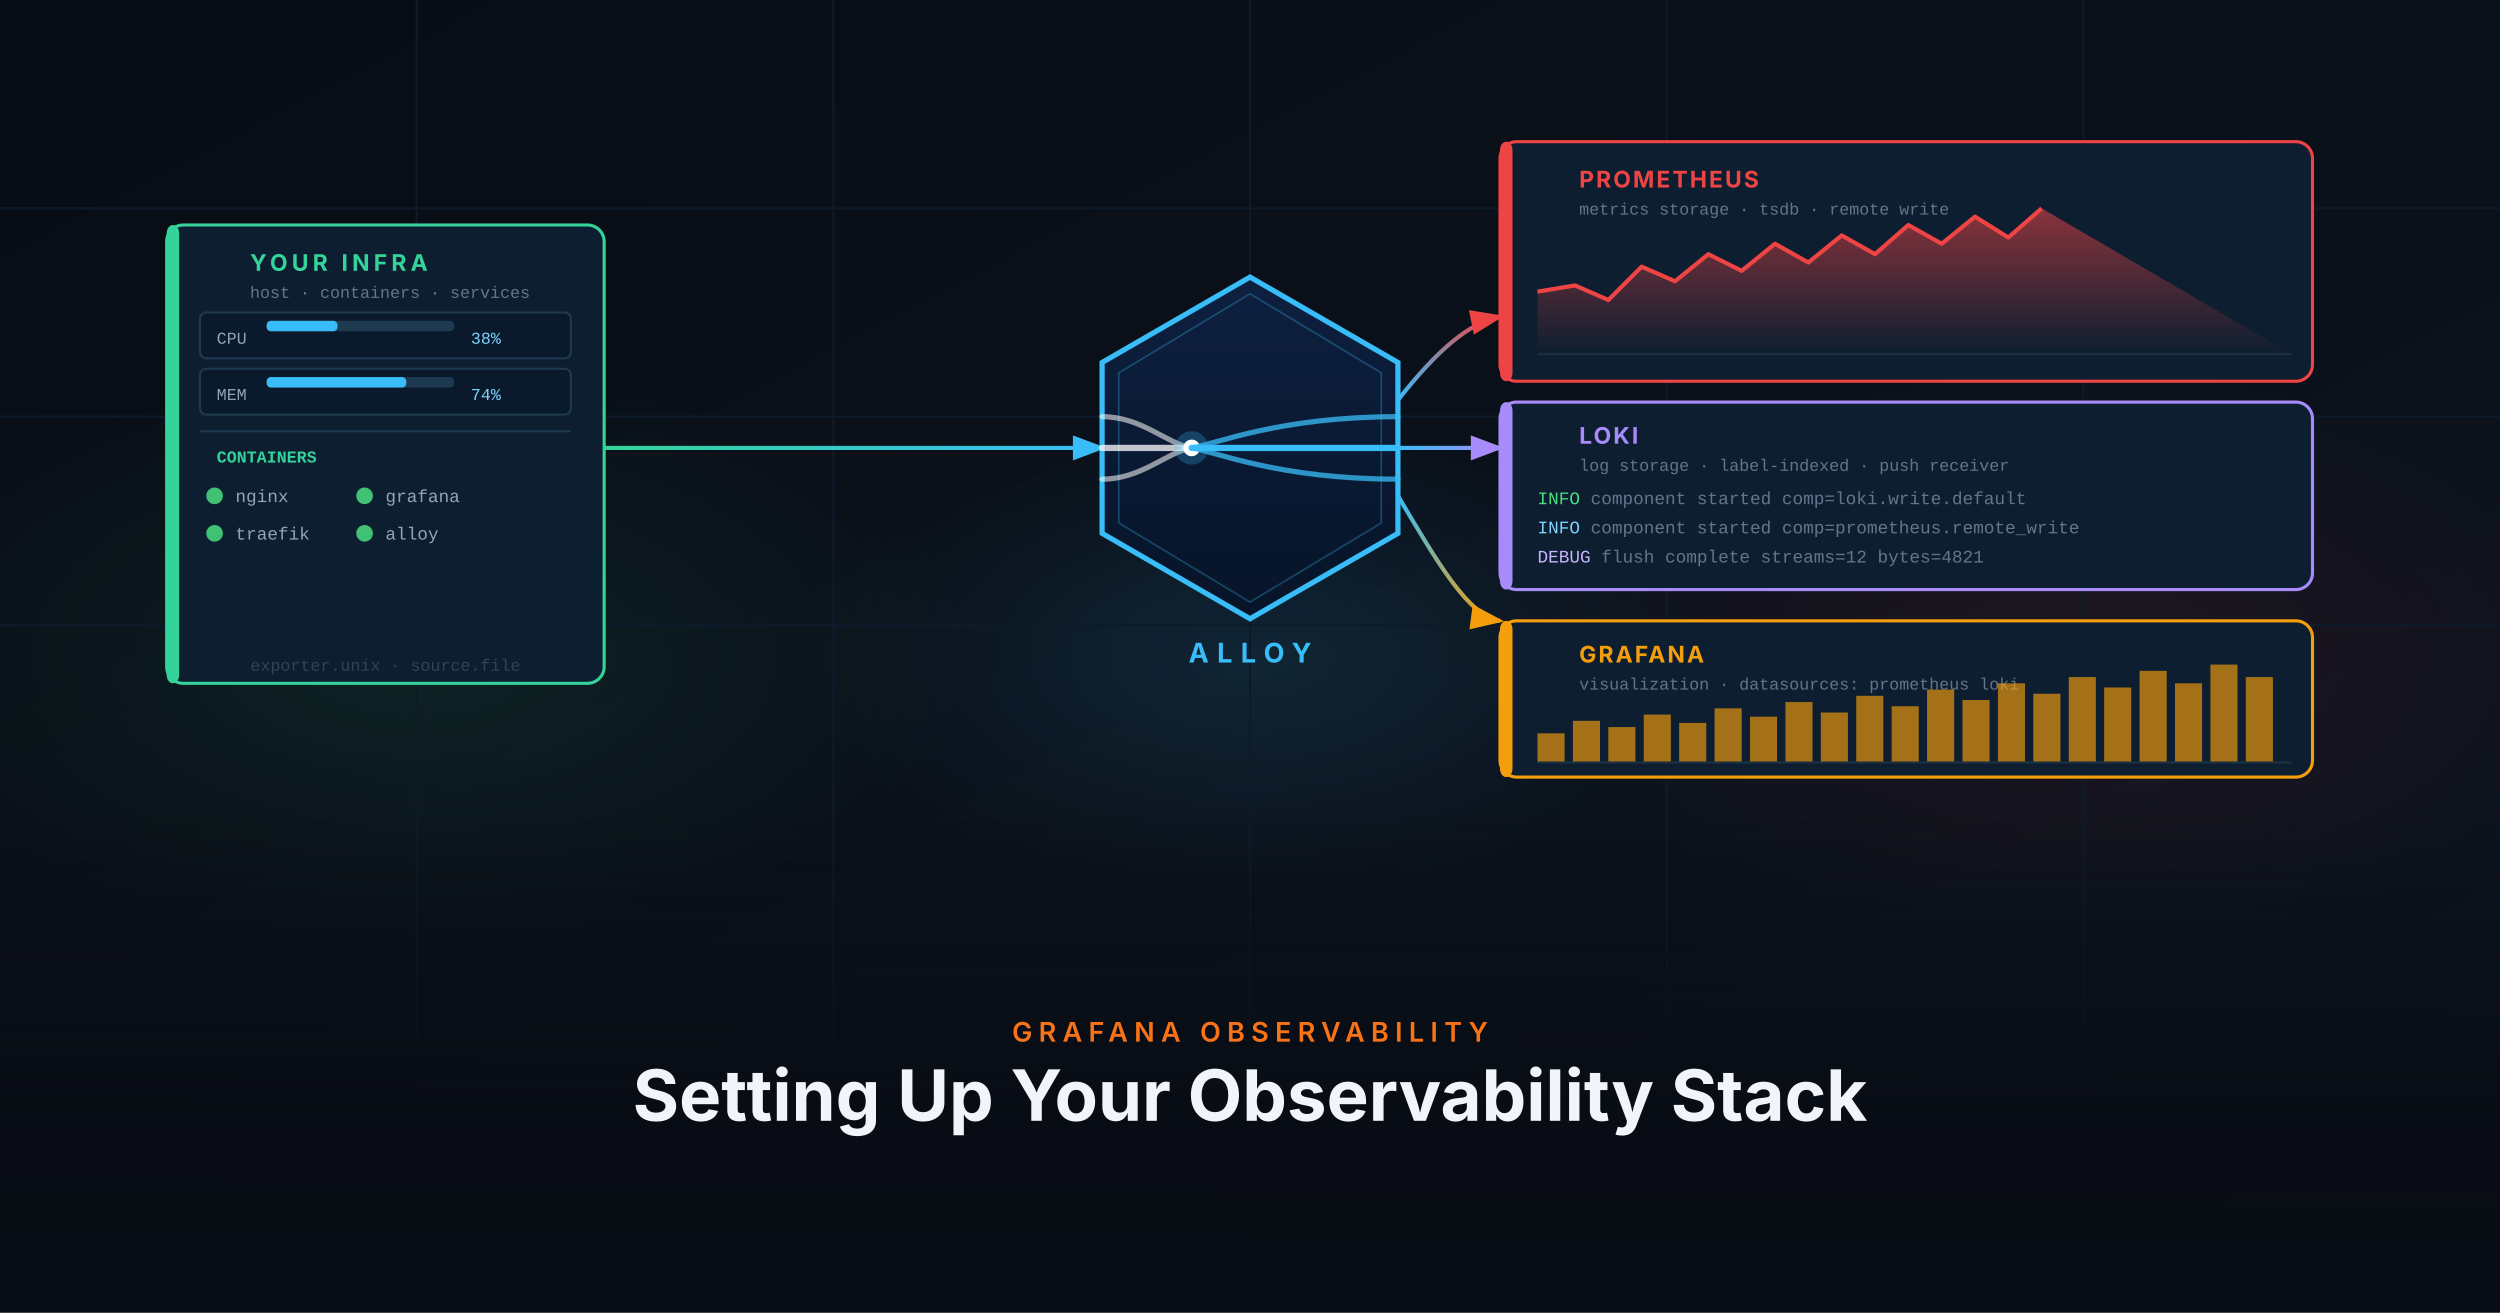
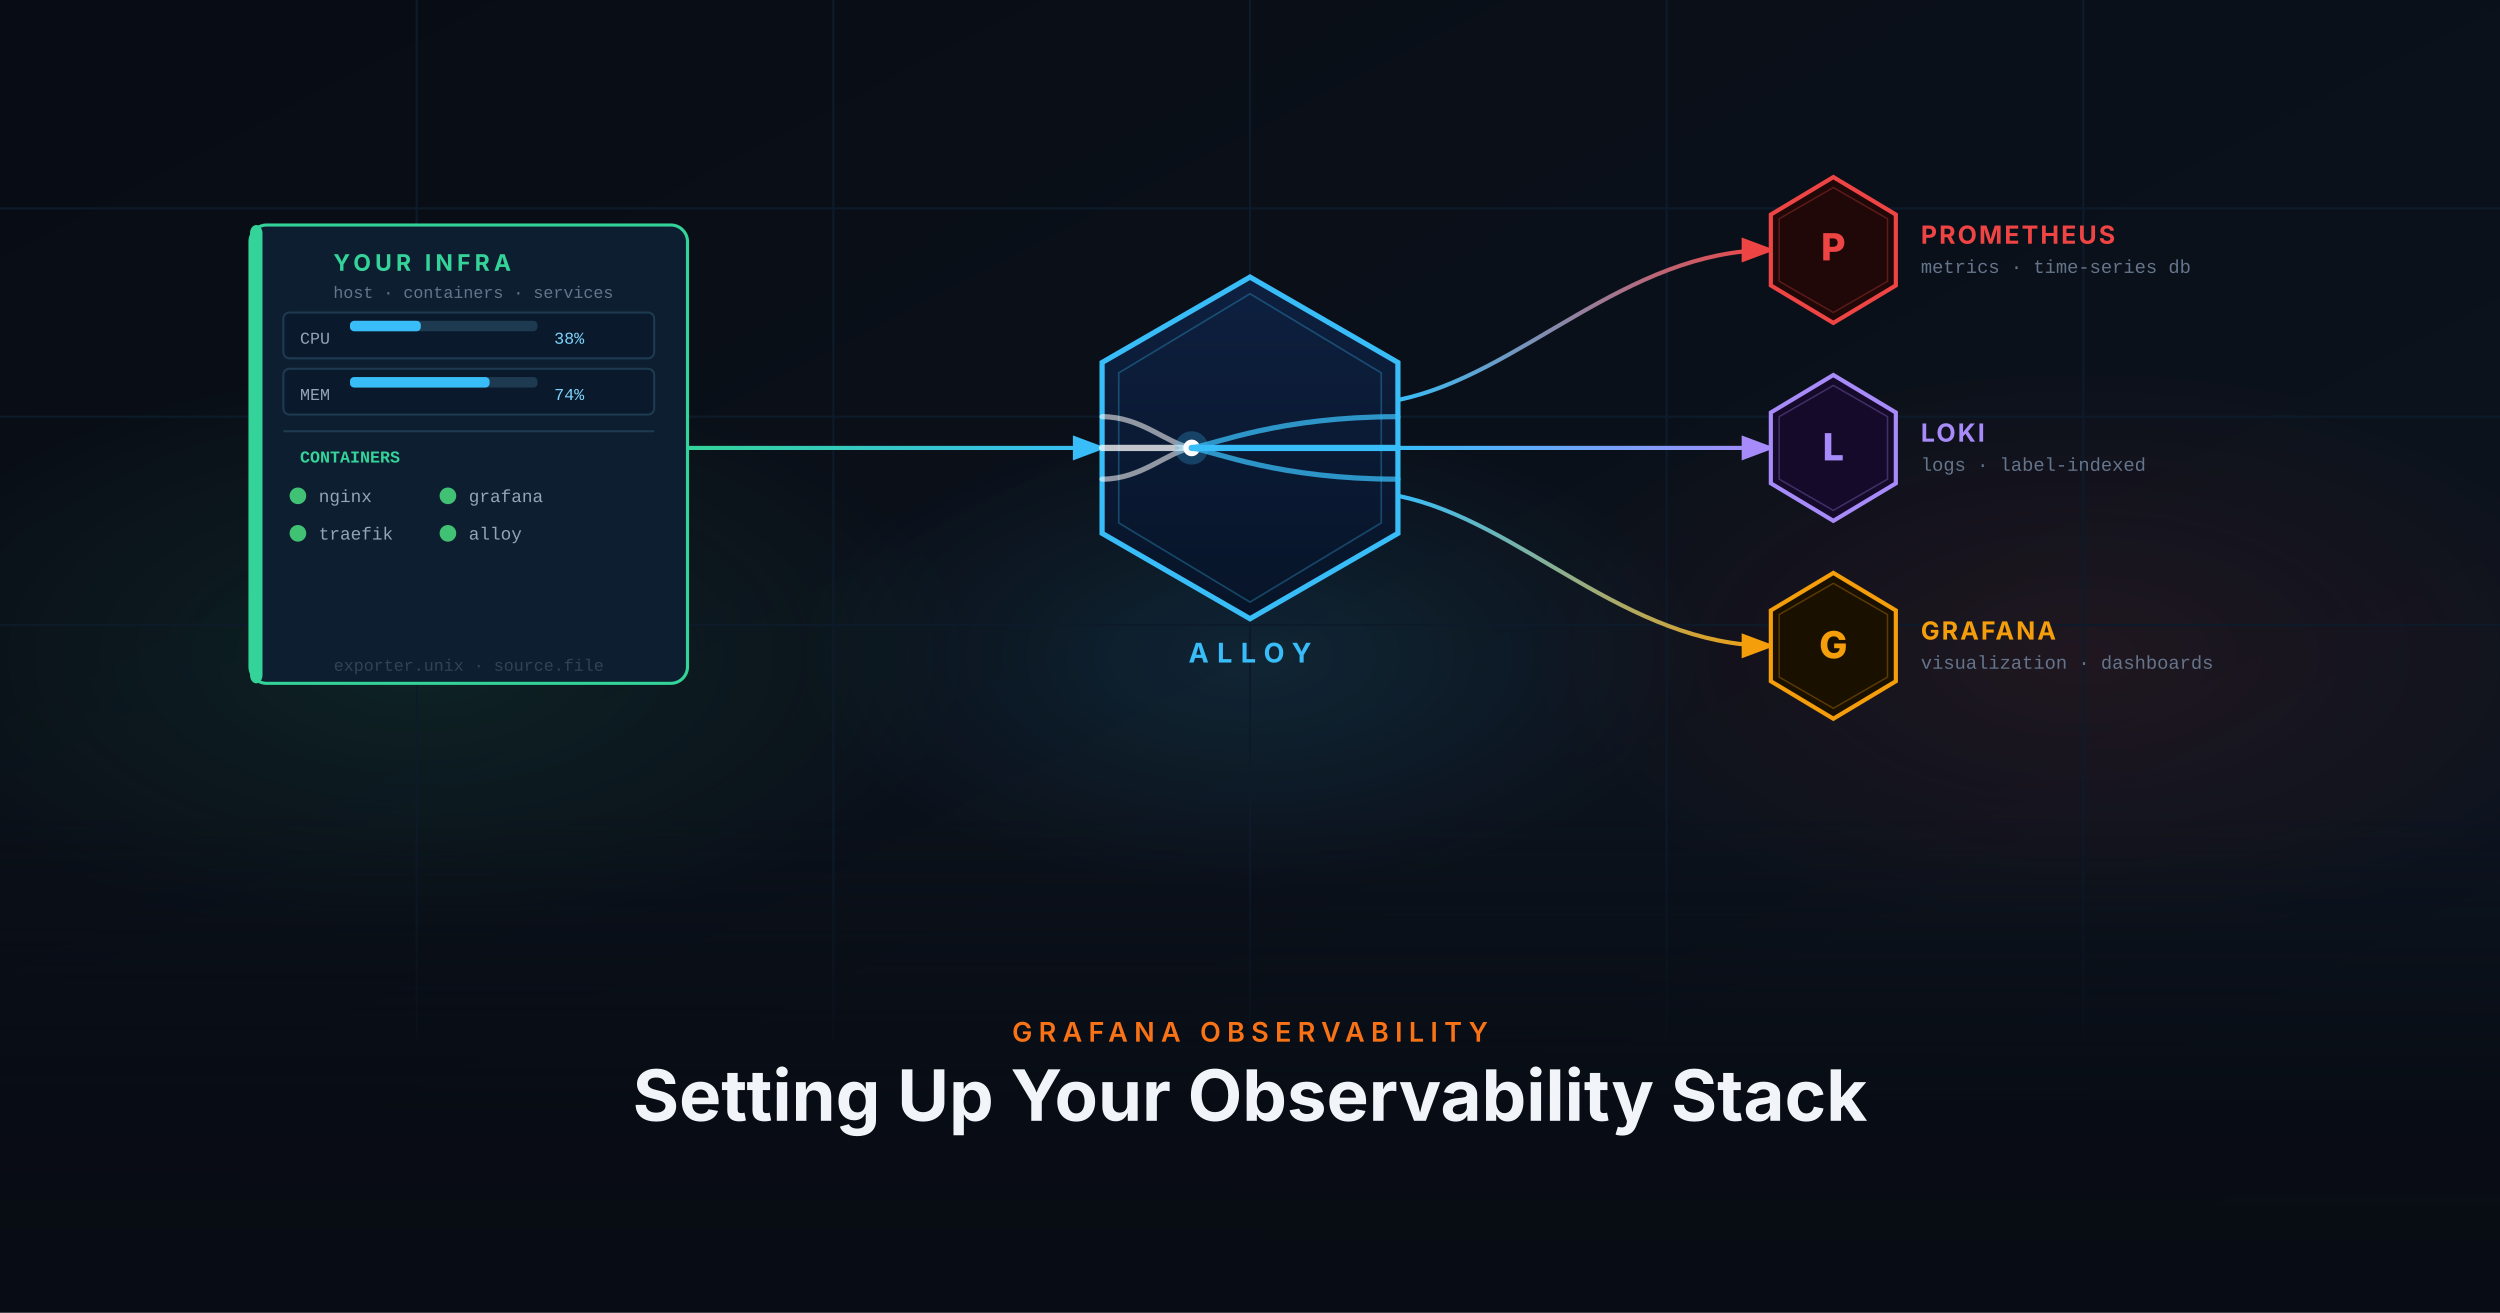
<svg xmlns="http://www.w3.org/2000/svg" viewBox="0 0 1200 630" width="1200" height="630" font-family="system-ui,-apple-system,BlinkMacSystemFont,'Segoe UI',sans-serif">
  <defs>
    <linearGradient id="bg" x1="0" y1="0" x2="1" y2="1">
      <stop offset="0%" stop-color="#080c14" />
      <stop offset="100%" stop-color="#0d1520" />
    </linearGradient>
    <linearGradient id="hex-fill" x1="0" y1="0" x2="0" y2="1">
      <stop offset="0%" stop-color="#0e2040" />
      <stop offset="100%" stop-color="#071428" />
    </linearGradient>
    <linearGradient id="textbg" x1="0" y1="0" x2="0" y2="1">
      <stop offset="0%" stop-color="#080c14" stop-opacity="0" />
      <stop offset="60%" stop-color="#080c14" stop-opacity="0.93" />
      <stop offset="100%" stop-color="#080c14" stop-opacity="1" />
    </linearGradient>
    <linearGradient id="prom-grad" x1="0" y1="1" x2="0" y2="0">
      <stop offset="0%" stop-color="#ef4444" stop-opacity="0.0" />
      <stop offset="100%" stop-color="#ef4444" stop-opacity="0.55" />
    </linearGradient>
-     <linearGradient id="arr-infra-alloy" x1="290" y1="215" x2="529" y2="215" gradientUnits="userSpaceOnUse">
+     <linearGradient id="arr-infra-alloy" x1="330" y1="215" x2="529" y2="215" gradientUnits="userSpaceOnUse">
      <stop offset="0%" stop-color="#34d399" />
      <stop offset="100%" stop-color="#38bdf8" />
    </linearGradient>
-     <linearGradient id="arr-alloy-prom" x1="671" y1="192" x2="720" y2="158" gradientUnits="userSpaceOnUse">
+     <linearGradient id="arr-alloy-prom" x1="671" y1="192" x2="850" y2="120" gradientUnits="userSpaceOnUse">
      <stop offset="0%" stop-color="#38bdf8" />
      <stop offset="100%" stop-color="#ef4444" />
    </linearGradient>
-     <linearGradient id="arr-alloy-loki" x1="671" y1="215" x2="720" y2="215" gradientUnits="userSpaceOnUse">
+     <linearGradient id="arr-alloy-loki" x1="671" y1="215" x2="850" y2="215" gradientUnits="userSpaceOnUse">
      <stop offset="0%" stop-color="#38bdf8" />
      <stop offset="100%" stop-color="#a78bfa" />
    </linearGradient>
-     <linearGradient id="arr-alloy-graf" x1="671" y1="238" x2="720" y2="298" gradientUnits="userSpaceOnUse">
+     <linearGradient id="arr-alloy-graf" x1="671" y1="238" x2="850" y2="310" gradientUnits="userSpaceOnUse">
      <stop offset="0%" stop-color="#38bdf8" />
      <stop offset="100%" stop-color="#f59e0b" />
    </linearGradient>
    <radialGradient id="glow-green" cx="17%" cy="50%" r="22%">
      <stop offset="0%" stop-color="#34d399" stop-opacity="0.10" />
      <stop offset="100%" stop-color="#34d399" stop-opacity="0" />
    </radialGradient>
    <radialGradient id="glow-blue" cx="50%" cy="50%" r="18%">
      <stop offset="0%" stop-color="#38bdf8" stop-opacity="0.12" />
      <stop offset="100%" stop-color="#38bdf8" stop-opacity="0" />
    </radialGradient>
    <radialGradient id="glow-red" cx="83%" cy="50%" r="22%">
      <stop offset="0%" stop-color="#ef4444" stop-opacity="0.09" />
      <stop offset="100%" stop-color="#ef4444" stop-opacity="0" />
    </radialGradient>
    <marker id="arr-blue" markerWidth="8" markerHeight="6" refX="7" refY="3" orient="auto">
      <polygon points="0,0 8,3 0,6" fill="#38bdf8" />
    </marker>
    <marker id="arr-red" markerWidth="8" markerHeight="6" refX="7" refY="3" orient="auto">
      <polygon points="0,0 8,3 0,6" fill="#ef4444" />
    </marker>
    <marker id="arr-purple" markerWidth="8" markerHeight="6" refX="7" refY="3" orient="auto">
      <polygon points="0,0 8,3 0,6" fill="#a78bfa" />
    </marker>
    <marker id="arr-amber" markerWidth="8" markerHeight="6" refX="7" refY="3" orient="auto">
      <polygon points="0,0 8,3 0,6" fill="#f59e0b" />
    </marker>
  </defs>
  <rect width="1200" height="630" fill="url(#bg)" />
  <rect width="1200" height="630" fill="url(#glow-green)" />
  <rect width="1200" height="630" fill="url(#glow-blue)" />
  <rect width="1200" height="630" fill="url(#glow-red)" />
  <g stroke="#0d1a2a" stroke-width="1">
    <line x1="0" y1="100" x2="1200" y2="100" />
    <line x1="0" y1="200" x2="1200" y2="200" />
    <line x1="0" y1="300" x2="1200" y2="300" />
    <line x1="200" y1="0" x2="200" y2="500" />
    <line x1="400" y1="0" x2="400" y2="500" />
    <line x1="600" y1="0" x2="600" y2="500" />
    <line x1="800" y1="0" x2="800" y2="500" />
    <line x1="1000" y1="0" x2="1000" y2="500" />
  </g>
-   <rect x="80" y="108" width="210" height="220" fill="#0d1e30" stroke="#34d399" stroke-width="1.5" rx="8" />
-   <rect x="80" y="108" width="6" height="220" fill="#34d399" rx="4" />
-   <text x="120" y="130" font-size="11" font-weight="700" fill="#34d399" letter-spacing="2">YOUR INFRA</text>
-   <text x="120" y="143" font-size="8" fill="#64748b" font-family="'Courier New',monospace">host · containers · services</text>
-   <rect x="96" y="150" width="178" height="22" fill="#0a1a2c" stroke="#1e3a50" stroke-width="1" rx="3" />
-   <text x="104" y="165" font-size="8" fill="#94a3b8" font-family="'Courier New',monospace">CPU </text>
-   <rect x="128" y="154" width="90" height="5" fill="#1e3a50" rx="2" />
-   <rect x="128" y="154" width="34" height="5" fill="#38bdf8" rx="2" />
-   <text x="226" y="165" font-size="8" fill="#7dd3fc" font-family="'Courier New',monospace">38%</text>
-   <rect x="96" y="177" width="178" height="22" fill="#0a1a2c" stroke="#1e3a50" stroke-width="1" rx="3" />
-   <text x="104" y="192" font-size="8" fill="#94a3b8" font-family="'Courier New',monospace">MEM </text>
-   <rect x="128" y="181" width="90" height="5" fill="#1e3a50" rx="2" />
-   <rect x="128" y="181" width="67" height="5" fill="#38bdf8" rx="2" />
-   <text x="226" y="192" font-size="8" fill="#7dd3fc" font-family="'Courier New',monospace">74%</text>
-   <line x1="96" y1="207" x2="274" y2="207" stroke="#1e3a50" stroke-width="1" />
-   <text x="104" y="222" font-size="8" font-weight="700" fill="#34d399" font-family="'Courier New',monospace">CONTAINERS</text>
+   <rect x="120" y="108" width="210" height="220" fill="#0d1e30" stroke="#34d399" stroke-width="1.5" rx="8" />
+   <rect x="120" y="108" width="6" height="220" fill="#34d399" rx="4" />
+   <text x="160" y="130" font-size="11" font-weight="700" fill="#34d399" letter-spacing="2">YOUR INFRA</text>
+   <text x="160" y="143" font-size="8" fill="#64748b" font-family="'Courier New',monospace">host · containers · services</text>
+   <rect x="136" y="150" width="178" height="22" fill="#0a1a2c" stroke="#1e3a50" stroke-width="1" rx="3" />
+   <text x="144" y="165" font-size="8" fill="#94a3b8" font-family="'Courier New',monospace">CPU </text>
+   <rect x="168" y="154" width="90" height="5" fill="#1e3a50" rx="2" />
+   <rect x="168" y="154" width="34" height="5" fill="#38bdf8" rx="2" />
+   <text x="266" y="165" font-size="8" fill="#7dd3fc" font-family="'Courier New',monospace">38%</text>
+   <rect x="136" y="177" width="178" height="22" fill="#0a1a2c" stroke="#1e3a50" stroke-width="1" rx="3" />
+   <text x="144" y="192" font-size="8" fill="#94a3b8" font-family="'Courier New',monospace">MEM </text>
+   <rect x="168" y="181" width="90" height="5" fill="#1e3a50" rx="2" />
+   <rect x="168" y="181" width="67" height="5" fill="#38bdf8" rx="2" />
+   <text x="266" y="192" font-size="8" fill="#7dd3fc" font-family="'Courier New',monospace">74%</text>
+   <line x1="136" y1="207" x2="314" y2="207" stroke="#1e3a50" stroke-width="1" />
+   <text x="144" y="222" font-size="8" font-weight="700" fill="#34d399" font-family="'Courier New',monospace">CONTAINERS</text>
  <g font-size="8.5" font-family="'Courier New',monospace">
-     <circle cx="103" cy="238" r="4" fill="#4ade80" fill-opacity="0.85" />
-     <text x="113" y="241" fill="#94a3b8">nginx</text>
-     <circle cx="103" cy="256" r="4" fill="#4ade80" fill-opacity="0.85" />
-     <text x="113" y="259" fill="#94a3b8">traefik</text>
-     <circle cx="175" cy="238" r="4" fill="#4ade80" fill-opacity="0.85" />
-     <text x="185" y="241" fill="#94a3b8">grafana</text>
-     <circle cx="175" cy="256" r="4" fill="#4ade80" fill-opacity="0.85" />
-     <text x="185" y="259" fill="#94a3b8">alloy</text>
+     <circle cx="143" cy="238" r="4" fill="#4ade80" fill-opacity="0.85" />
+     <text x="153" y="241" fill="#94a3b8">nginx</text>
+     <circle cx="143" cy="256" r="4" fill="#4ade80" fill-opacity="0.85" />
+     <text x="153" y="259" fill="#94a3b8">traefik</text>
+     <circle cx="215" cy="238" r="4" fill="#4ade80" fill-opacity="0.85" />
+     <text x="225" y="241" fill="#94a3b8">grafana</text>
+     <circle cx="215" cy="256" r="4" fill="#4ade80" fill-opacity="0.85" />
+     <text x="225" y="259" fill="#94a3b8">alloy</text>
  </g>
-   <text x="185" y="322" text-anchor="middle" font-size="8" fill="#334155" font-family="'Courier New',monospace">exporter.unix · source.file</text>
-   <path d="M 290,215 C 390,215 468,215 529,215" fill="none" stroke="url(#arr-infra-alloy)" stroke-width="2" marker-end="url(#arr-blue)" />
+   <text x="225" y="322" text-anchor="middle" font-size="8" fill="#334155" font-family="'Courier New',monospace">exporter.unix · source.file</text>
+   <path d="M 330,215 C 390,215 468,215 529,215" fill="none" stroke="url(#arr-infra-alloy)" stroke-width="2" marker-end="url(#arr-blue)" />
  <polygon points="600,133 671,174 671,256 600,297 529,256 529,174" fill="url(#hex-fill)" stroke="#38bdf8" stroke-width="2.5" />
  <polygon points="600,141 663,179 663,251 600,289 537,251 537,179" fill="none" stroke="#38bdf8" stroke-width="0.8" stroke-opacity="0.3" />
  <path d="M 529,200 C 548,200 560,213 572,215" fill="none" stroke="#ffffff" stroke-width="2.5" stroke-opacity="0.55" stroke-linecap="round" />
  <path d="M 529,215 L 572,215" fill="none" stroke="#ffffff" stroke-width="3" stroke-opacity="0.75" stroke-linecap="round" />
  <path d="M 529,230 C 548,230 560,217 572,215" fill="none" stroke="#ffffff" stroke-width="2.5" stroke-opacity="0.55" stroke-linecap="round" />
  <circle cx="572" cy="215" r="8" fill="#38bdf8" fill-opacity="0.25" />
  <circle cx="572" cy="215" r="4" fill="#ffffff" />
  <path d="M 572,215 C 584,213 614,200 671,200" fill="none" stroke="#38bdf8" stroke-width="2.5" stroke-opacity="0.75" stroke-linecap="round" />
  <path d="M 572,215 L 671,215" fill="none" stroke="#38bdf8" stroke-width="3" stroke-linecap="round" />
  <path d="M 572,215 C 584,217 614,230 671,230" fill="none" stroke="#38bdf8" stroke-width="2.5" stroke-opacity="0.75" stroke-linecap="round" />
  <text x="600" y="318" text-anchor="middle" font-size="13" font-weight="700" fill="#38bdf8" letter-spacing="4">ALLOY</text>
-   <path d="M 671,192 C 690,168 705,155 720,152" fill="none" stroke="url(#arr-alloy-prom)" stroke-width="2" marker-end="url(#arr-red)" />
-   <path d="M 671,215 L 720,215" fill="none" stroke="url(#arr-alloy-loki)" stroke-width="2" marker-end="url(#arr-purple)" />
-   <path d="M 671,238 C 690,270 705,296 720,298" fill="none" stroke="url(#arr-alloy-graf)" stroke-width="2" marker-end="url(#arr-amber)" />
-   <rect x="720" y="68" width="390" height="115" fill="#0d1e30" stroke="#ef4444" stroke-width="1.5" rx="8" />
-   <rect x="720" y="68" width="6" height="115" fill="#ef4444" rx="4" />
-   <text x="758" y="90" font-size="11" font-weight="700" fill="#ef4444" letter-spacing="1">PROMETHEUS</text>
-   <text x="758" y="103" font-size="8" fill="#64748b" font-family="'Courier New',monospace">metrics storage · tsdb · remote write</text>
-   <polygon points="738,170 738,140 756,137 772,144 788,128 804,135 820,122 836,130 852,117 868,126 884,113 900,122 916,108 932,117 948,104 964,114 980,100 1100,170" fill="url(#prom-grad)" />
-   <polyline points="738,140 756,137 772,144 788,128 804,135 820,122 836,130 852,117 868,126 884,113 900,122 916,108 932,117 948,104 964,114 980,100" fill="none" stroke="#ef4444" stroke-width="2" stroke-linejoin="round" />
-   <line x1="738" y1="170" x2="1100" y2="170" stroke="#1e3040" stroke-width="1" />
-   <rect x="720" y="193" width="390" height="90" fill="#0d1e30" stroke="#a78bfa" stroke-width="1.5" rx="8" />
-   <rect x="720" y="193" width="6" height="90" fill="#a78bfa" rx="4" />
-   <text x="758" y="213" font-size="11" font-weight="700" fill="#a78bfa" letter-spacing="1">LOKI</text>
-   <text x="758" y="226" font-size="8" fill="#64748b" font-family="'Courier New',monospace">log storage · label-indexed · push receiver</text>
-   <g font-size="8.5" font-family="'Courier New',monospace">
-     <text x="738" y="242" fill="#64748b">
-       <tspan fill="#4ade80">INFO </tspan> component started  comp=loki.write.default</text>
-     <text x="738" y="256" fill="#64748b">
-       <tspan fill="#7dd3fc">INFO </tspan> component started  comp=prometheus.remote_write</text>
-     <text x="738" y="270" fill="#64748b">
-       <tspan fill="#c4b5fd">DEBUG</tspan> flush complete  streams=12  bytes=4821</text>
-   </g>
-   <rect x="720" y="298" width="390" height="75" fill="#0d1e30" stroke="#f59e0b" stroke-width="1.5" rx="8" />
-   <rect x="720" y="298" width="6" height="75" fill="#f59e0b" rx="4" />
-   <text x="758" y="318" font-size="11" font-weight="700" fill="#f59e0b" letter-spacing="1">GRAFANA</text>
-   <text x="758" y="331" font-size="8" fill="#64748b" font-family="'Courier New',monospace">visualization · datasources: prometheus  loki</text>
-   <g fill="#f59e0b" fill-opacity="0.65">
-     <rect x="738" y="352" width="13" height="14" />
-     <rect x="755" y="346" width="13" height="20" />
-     <rect x="772" y="349" width="13" height="17" />
-     <rect x="789" y="343" width="13" height="23" />
-     <rect x="806" y="347" width="13" height="19" />
-     <rect x="823" y="340" width="13" height="26" />
-     <rect x="840" y="344" width="13" height="22" />
-     <rect x="857" y="337" width="13" height="29" />
-     <rect x="874" y="342" width="13" height="24" />
-     <rect x="891" y="334" width="13" height="32" />
-     <rect x="908" y="339" width="13" height="27" />
-     <rect x="925" y="331" width="13" height="35" />
-     <rect x="942" y="336" width="13" height="30" />
-     <rect x="959" y="328" width="13" height="38" />
-     <rect x="976" y="333" width="13" height="33" />
-     <rect x="993" y="325" width="13" height="41" />
-     <rect x="1010" y="330" width="13" height="36" />
-     <rect x="1027" y="322" width="13" height="44" />
-     <rect x="1044" y="328" width="13" height="38" />
-     <rect x="1061" y="319" width="13" height="47" />
-     <rect x="1078" y="325" width="13" height="41" />
-   </g>
-   <line x1="738" y1="366" x2="1100" y2="366" stroke="#1e3040" stroke-width="1" />
+   <path d="M 671,192 C 730,180 780,120 850,120" fill="none" stroke="url(#arr-alloy-prom)" stroke-width="2" marker-end="url(#arr-red)" />
+   <path d="M 671,215 L 850,215" fill="none" stroke="url(#arr-alloy-loki)" stroke-width="2" marker-end="url(#arr-purple)" />
+   <path d="M 671,238 C 730,250 780,310 850,310" fill="none" stroke="url(#arr-alloy-graf)" stroke-width="2" marker-end="url(#arr-amber)" />
+   <polygon points="880,85 910,103 910,137 880,155 850,137 850,103" fill="#200808" stroke="#ef4444" stroke-width="2" />
+   <polygon points="880,90 906,105 906,135 880,150 854,135 854,105" fill="none" stroke="#ef4444" stroke-width="0.7" stroke-opacity="0.3" />
+   <text x="880" y="125" text-anchor="middle" font-size="18" font-weight="800" fill="#ef4444">P</text>
+   <text x="922" y="117" font-size="12" font-weight="700" fill="#ef4444" letter-spacing="1">PROMETHEUS</text>
+   <text x="922" y="131" font-size="9" fill="#64748b" font-family="'Courier New',monospace">metrics · time-series db</text>
+   <polygon points="880,180 910,198 910,232 880,250 850,232 850,198" fill="#160a2a" stroke="#a78bfa" stroke-width="2" />
+   <polygon points="880,185 906,200 906,230 880,245 854,230 854,200" fill="none" stroke="#a78bfa" stroke-width="0.7" stroke-opacity="0.3" />
+   <text x="880" y="221" text-anchor="middle" font-size="18" font-weight="800" fill="#a78bfa">L</text>
+   <text x="922" y="212" font-size="12" font-weight="700" fill="#a78bfa" letter-spacing="1">LOKI</text>
+   <text x="922" y="226" font-size="9" fill="#64748b" font-family="'Courier New',monospace">logs · label-indexed</text>
+   <polygon points="880,275 910,293 910,327 880,345 850,327 850,293" fill="#1a1000" stroke="#f59e0b" stroke-width="2" />
+   <polygon points="880,280 906,295 906,325 880,340 854,325 854,295" fill="none" stroke="#f59e0b" stroke-width="0.7" stroke-opacity="0.3" />
+   <text x="880" y="316" text-anchor="middle" font-size="18" font-weight="800" fill="#f59e0b">G</text>
+   <text x="922" y="307" font-size="12" font-weight="700" fill="#f59e0b" letter-spacing="1">GRAFANA</text>
+   <text x="922" y="321" font-size="9" fill="#64748b" font-family="'Courier New',monospace">visualization · dashboards</text>
  <rect x="0" y="390" width="1200" height="240" fill="url(#textbg)" />
  <text x="600" y="500" text-anchor="middle" font-size="13" fill="#f97316" letter-spacing="3" font-weight="600">GRAFANA OBSERVABILITY</text>
  <text x="600" y="538" text-anchor="middle" font-size="34" font-weight="700" fill="#f1f5f9">Setting Up Your Observability Stack</text>
</svg>
